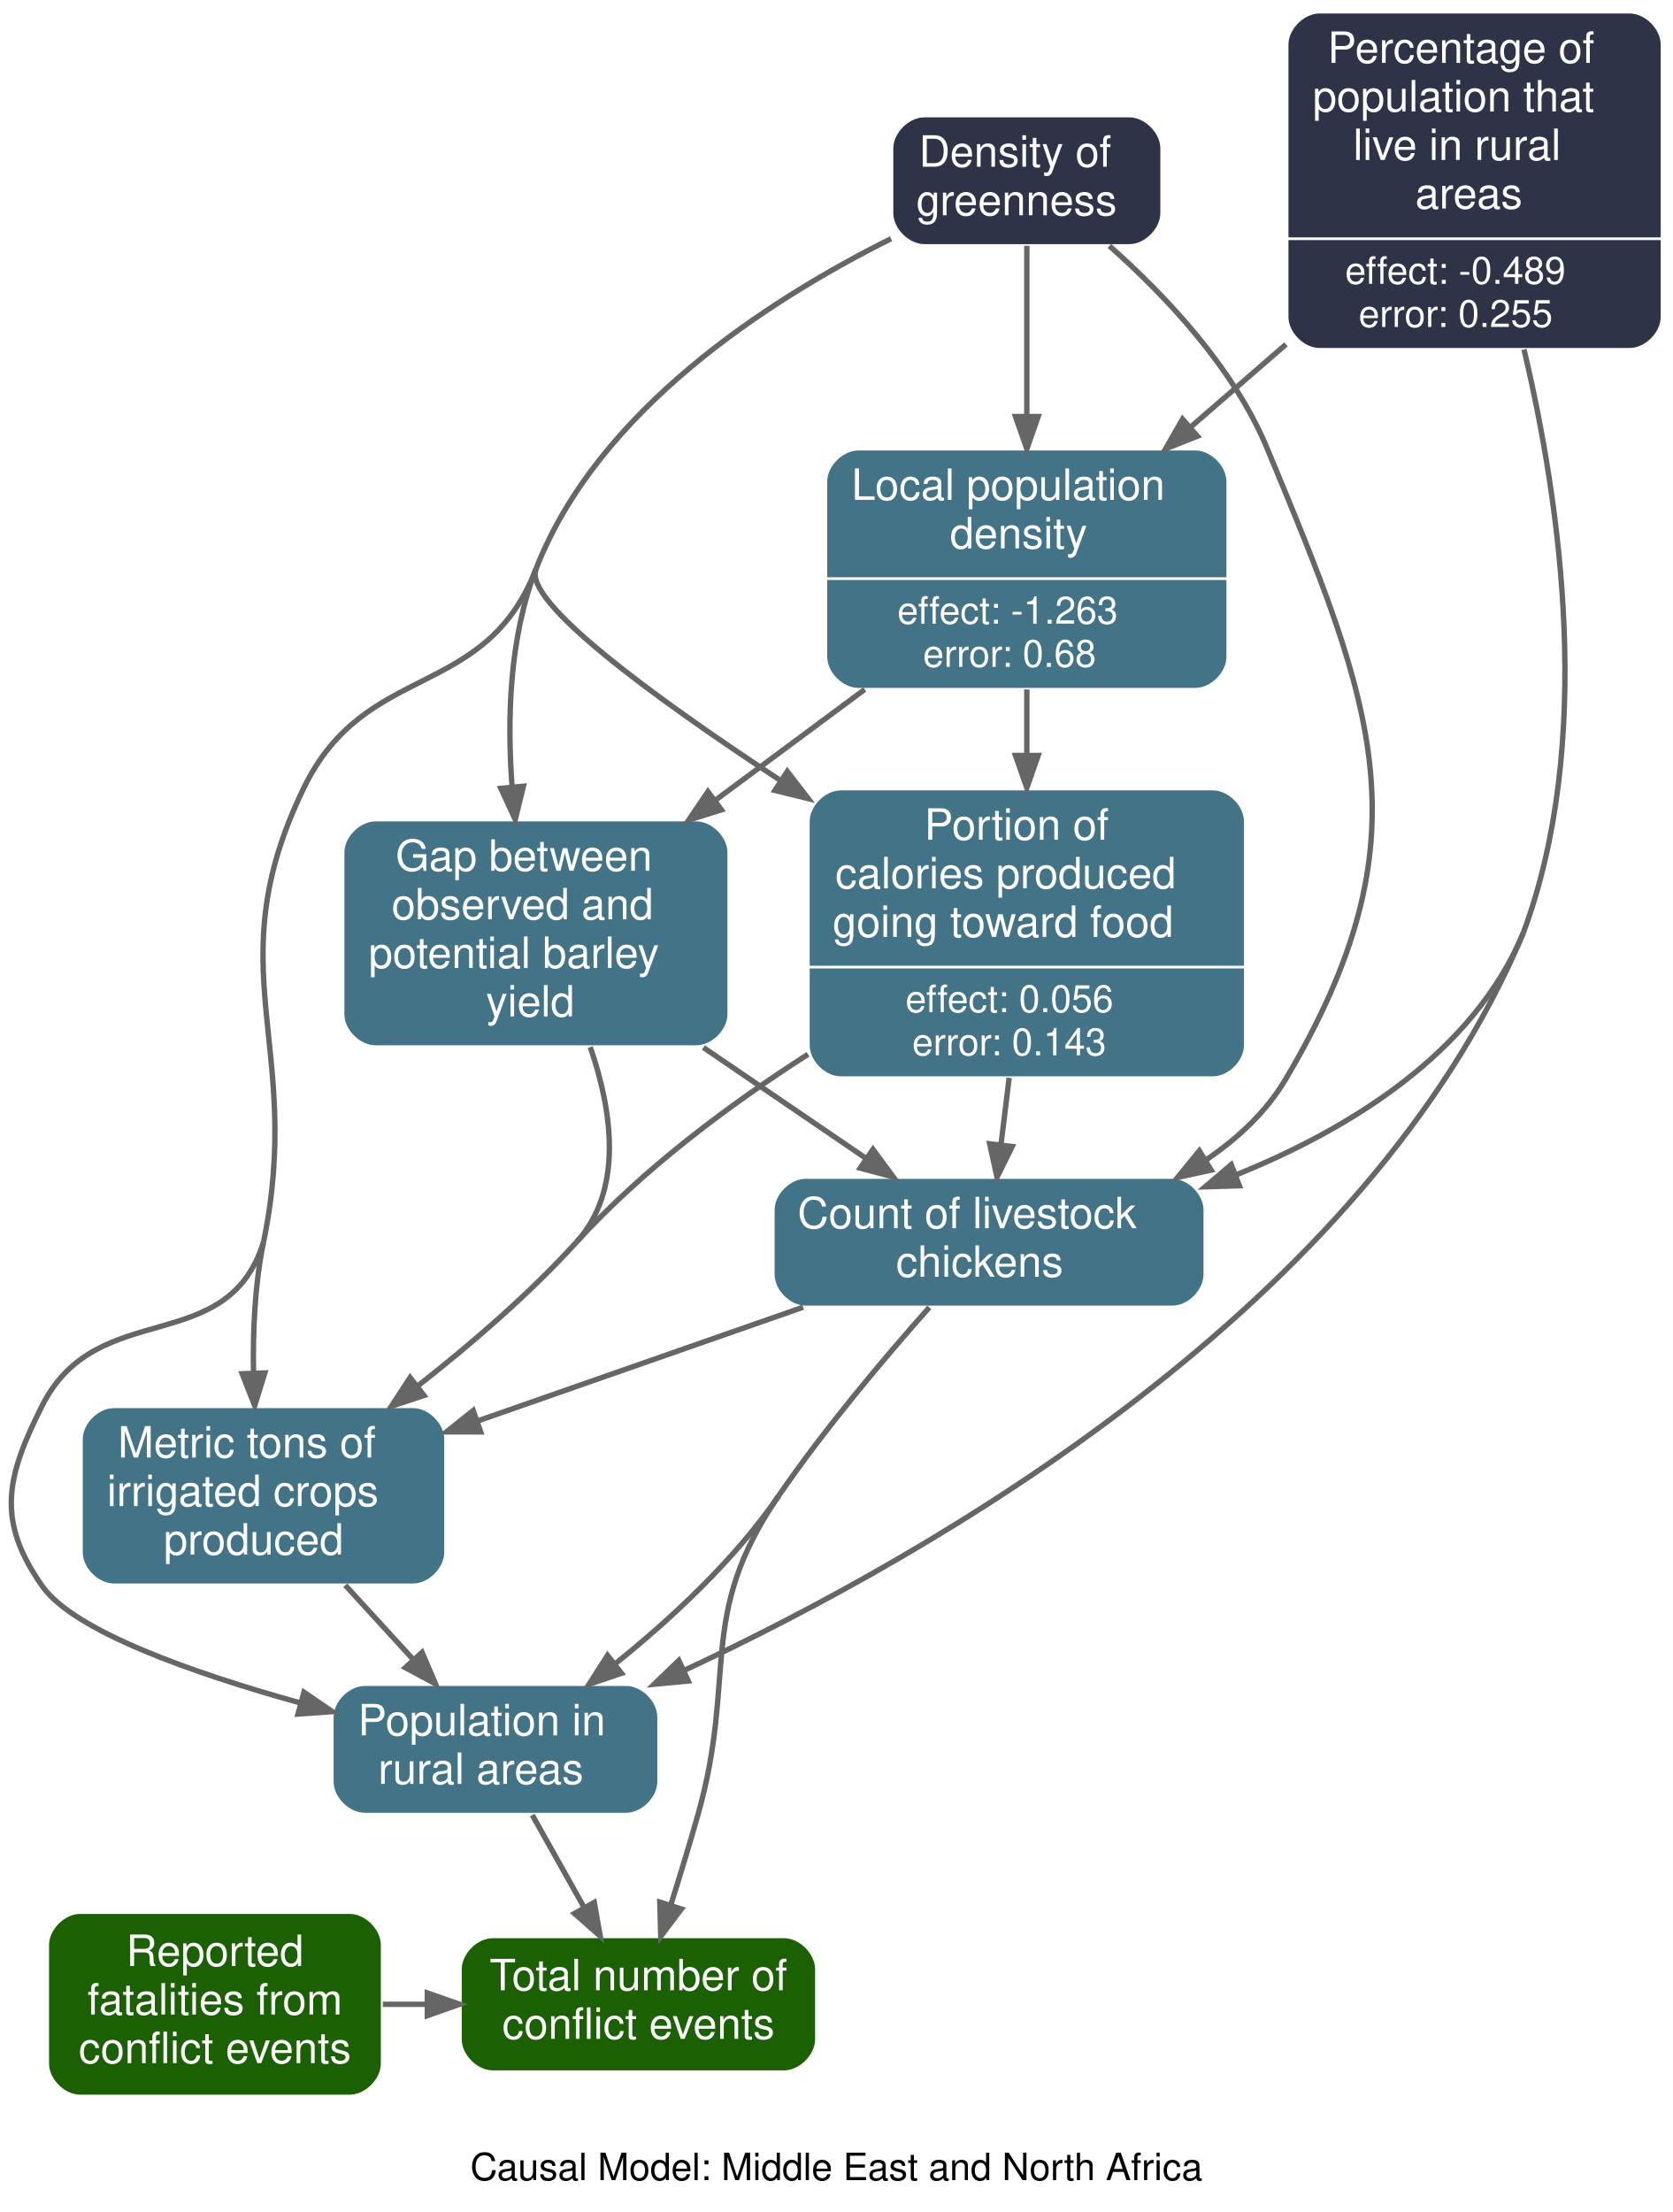
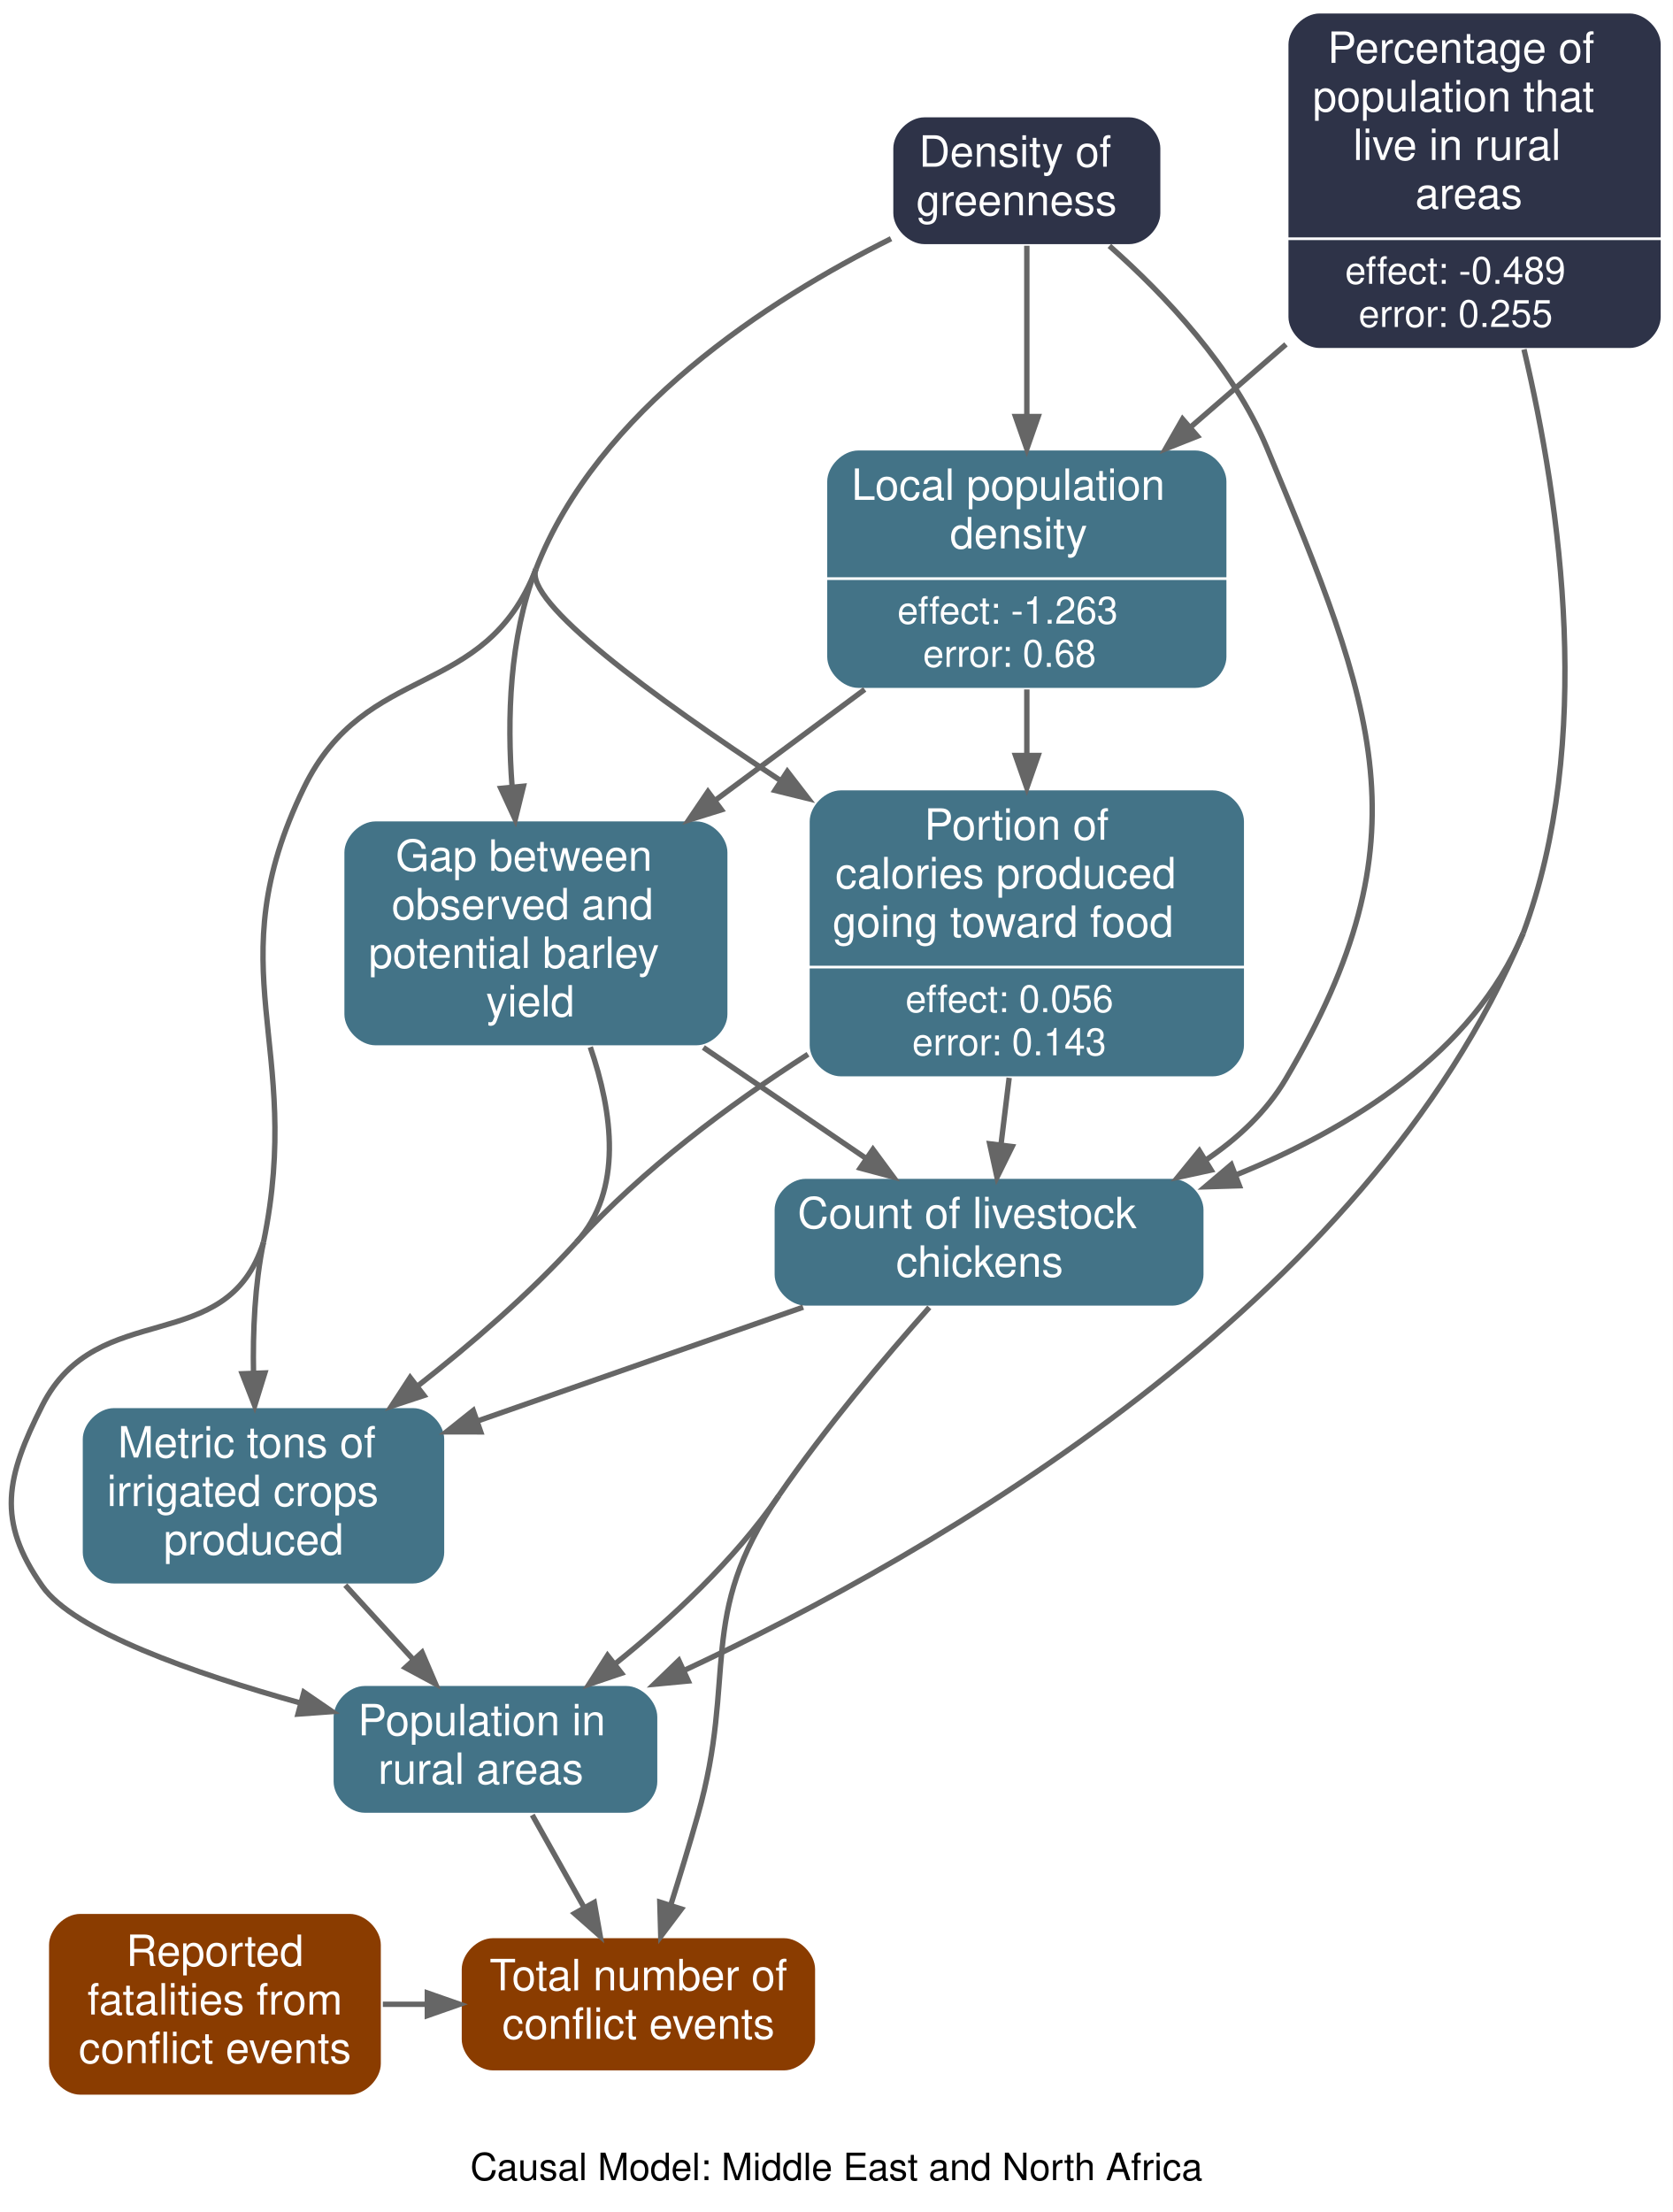
<svg xmlns="http://www.w3.org/2000/svg" width="" height="" viewBox="0.00 0.00 620.18 820.00" preserveAspectRatio="xMinYMin">
  <g id="graph0" class="graph" transform="scale(1 1) rotate(0) translate(4 816)">
    <polygon fill="#ffffff" stroke="transparent" points="-4,4 -4,-816 616.185,-816 616.185,4 -4,4" />
    <text text-anchor="middle" x="306.092" y="-7.8" font-family="Helvetica, Arial, sans-serif" font-size="14.00" fill="#000000">Causal Model: Middle East and North Africa</text>
    <g id="node1" class="node rankB">
      <path fill="none" stroke="#000000" d="M307.685,-416.5C307.685,-416.5 445.685,-416.5 445.685,-416.5 451.685,-416.5 457.685,-422.5 457.685,-428.5 457.685,-428.5 457.685,-511.5 457.685,-511.5 457.685,-517.5 451.685,-523.5 445.685,-523.5 445.685,-523.5 307.685,-523.5 307.685,-523.5 301.685,-523.5 295.685,-517.5 295.685,-511.5 295.685,-511.5 295.685,-428.5 295.685,-428.5 295.685,-422.5 301.685,-416.5 307.685,-416.5" />
      <text text-anchor="start" x="338.685" y="-504.7" font-family="Helvetica, Arial, sans-serif" font-size="16.00" fill="#000000">Portion of</text>
      <text text-anchor="start" x="305.685" y="-486.7" font-family="Helvetica, Arial, sans-serif" font-size="16.00" fill="#000000">calories produced</text>
      <text text-anchor="start" x="304.685" y="-468.7" font-family="Helvetica, Arial, sans-serif" font-size="16.00" fill="#000000">going toward food</text>
      <polyline fill="none" stroke="#000000" points="295.685,-457.5 457.685,-457.5 " />
      <text text-anchor="start" x="331.685" y="-440.8" font-family="Helvetica, Arial, sans-serif" font-size="14.00" fill="#000000">effect: 0.056</text>
      <text text-anchor="start" x="334.185" y="-424.8" font-family="Helvetica, Arial, sans-serif" font-size="14.00" fill="#000000">error: 0.143</text>
    </g>
    <g id="node2" class="node rankB">
      <path fill="none" stroke="#000000" d="M294.685,-331.5C294.685,-331.5 430.685,-331.5 430.685,-331.5 436.685,-331.5 442.685,-337.5 442.685,-343.5 442.685,-343.5 442.685,-367.5 442.685,-367.5 442.685,-373.5 436.685,-379.5 430.685,-379.5 430.685,-379.5 294.685,-379.5 294.685,-379.5 288.685,-379.5 282.685,-373.5 282.685,-367.5 282.685,-367.5 282.685,-343.5 282.685,-343.5 282.685,-337.5 288.685,-331.5 294.685,-331.5" />
      <text text-anchor="start" x="291.685" y="-360.7" font-family="Helvetica, Arial, sans-serif" font-size="16.00" fill="#000000">Count of livestock</text>
      <text text-anchor="start" x="328.185" y="-342.7" font-family="Helvetica, Arial, sans-serif" font-size="16.00" fill="#000000">chickens</text>
    </g>
    <g id="edge1" class="edge">
      <path fill="none" stroke="#666666" stroke-width="2" d="M370.136,-416.438C369.111,-408.059 368.074,-399.575 367.112,-391.707" />
      <polygon fill="#666666" stroke="#666666" stroke-width="2" points="371.253,-390.969 365.627,-379.567 362.915,-391.988 371.253,-390.969" />
    </g>
    <g id="node3" class="node rankB">
      <path fill="none" stroke="#000000" d="M38.185,-228.5C38.185,-228.5 149.185,-228.5 149.185,-228.5 155.185,-228.5 161.185,-234.5 161.185,-240.5 161.185,-240.5 161.185,-282.5 161.185,-282.5 161.185,-288.5 155.185,-294.5 149.185,-294.5 149.185,-294.5 38.185,-294.5 38.185,-294.5 32.185,-294.5 26.185,-288.5 26.185,-282.5 26.185,-282.5 26.185,-240.5 26.185,-240.5 26.185,-234.5 32.185,-228.5 38.185,-228.5" />
      <text text-anchor="start" x="39.685" y="-275.7" font-family="Helvetica, Arial, sans-serif" font-size="16.00" fill="#000000">Metric tons of</text>
      <text text-anchor="start" x="35.685" y="-257.7" font-family="Helvetica, Arial, sans-serif" font-size="16.00" fill="#000000">irrigated crops</text>
      <text text-anchor="start" x="56.685" y="-239.7" font-family="Helvetica, Arial, sans-serif" font-size="16.00" fill="#000000">produced</text>
    </g>
    <g id="edge2" class="edge">
      <path fill="none" stroke="#666666" stroke-width="2" d="M295.561,-425.173C266.143,-406.288 234.161,-382.42 209.685,-355.5" />
    </g>
    <g id="edge3" class="edge">
      <path fill="none" stroke="#666666" stroke-width="2" d="M293.76,-331.415C256.94,-318.548 211.44,-302.649 173.137,-289.264" />
      <polygon fill="#666666" stroke="#666666" stroke-width="2" points="174.213,-285.191 161.499,-285.197 171.442,-293.121 174.213,-285.191" />
    </g>
    <g id="node4" class="node rankB">
      <path fill="none" stroke="#000000" d="M131.185,-143.5C131.185,-143.5 228.185,-143.5 228.185,-143.5 234.185,-143.5 240.185,-149.5 240.185,-155.5 240.185,-155.5 240.185,-179.5 240.185,-179.5 240.185,-185.5 234.185,-191.5 228.185,-191.5 228.185,-191.5 131.185,-191.5 131.185,-191.5 125.185,-191.5 119.185,-185.5 119.185,-179.5 119.185,-179.5 119.185,-155.5 119.185,-155.5 119.185,-149.5 125.185,-143.5 131.185,-143.5" />
      <text text-anchor="start" x="128.685" y="-172.7" font-family="Helvetica, Arial, sans-serif" font-size="16.00" fill="#000000">Population in</text>
      <text text-anchor="start" x="136.185" y="-154.7" font-family="Helvetica, Arial, sans-serif" font-size="16.00" fill="#000000">rural areas</text>
    </g>
    <g id="edge4" class="edge">
      <path fill="none" stroke="#666666" stroke-width="2" d="M340.532,-331.343C324.161,-312.911 301.832,-286.511 284.685,-261.5" />
      <path fill="none" stroke="#666666" stroke-width="2" d="M284.685,-261.5C268.322,-237.634 244.667,-215.756 223.951,-199.124" />
      <polygon fill="#666666" stroke="#666666" stroke-width="2" points="226.41,-195.715 214.37,-191.63 221.234,-202.332 226.41,-195.715" />
    </g>
    <g id="node9" class="node rankC">
      <path fill="none" stroke="#000000" d="M286.685,-98C286.685,-98 178.685,-98 178.685,-98 172.685,-98 166.685,-92 166.685,-86 166.685,-86 166.685,-60 166.685,-60 166.685,-54 172.685,-48 178.685,-48 178.685,-48 286.685,-48 286.685,-48 292.685,-48 298.685,-54 298.685,-60 298.685,-60 298.685,-86 298.685,-86 298.685,-92 292.685,-98 286.685,-98" />
      <text text-anchor="middle" x="232.685" y="-78.2" font-family="Helvetica, Arial, sans-serif" font-size="16.00" fill="#000000">Total number of</text>
      <text text-anchor="middle" x="232.685" y="-60.2" font-family="Helvetica, Arial, sans-serif" font-size="16.00" fill="#000000">conflict events</text>
    </g>
    <g id="edge5" class="edge">
      <path fill="none" stroke="#666666" stroke-width="2" d="M284.685,-261.5C253.964,-216.692 269.502,-195.269 254.685,-143 251.605,-132.136 248.021,-120.403 244.65,-109.706" />
      <polygon fill="#666666" stroke="#666666" stroke-width="2" points="248.619,-108.327 240.974,-98.169 240.615,-110.878 248.619,-108.327" />
    </g>
    <g id="edge6" class="edge">
      <path fill="none" stroke="#666666" stroke-width="2" d="M124.005,-228.359C132.189,-219.415 141.045,-209.735 149.235,-200.782" />
      <polygon fill="#666666" stroke="#666666" stroke-width="2" points="152.472,-203.467 157.473,-191.778 146.274,-197.797 152.472,-203.467" />
    </g>
    <g id="edge7" class="edge">
      <path fill="none" stroke="#666666" stroke-width="2" d="M193.334,-143.164C199.191,-132.72 206.153,-120.306 212.581,-108.845" />
      <polygon fill="#666666" stroke="#666666" stroke-width="2" points="216.321,-110.764 218.528,-98.243 208.994,-106.655 216.321,-110.764" />
    </g>
    <g id="node5" class="node rankB">
      <path fill="none" stroke="#000000" d="M135.185,-428C135.185,-428 254.185,-428 254.185,-428 260.185,-428 266.185,-434 266.185,-440 266.185,-440 266.185,-500 266.185,-500 266.185,-506 260.185,-512 254.185,-512 254.185,-512 135.185,-512 135.185,-512 129.185,-512 123.185,-506 123.185,-500 123.185,-500 123.185,-440 123.185,-440 123.185,-434 129.185,-428 135.185,-428" />
      <text text-anchor="start" x="142.685" y="-493.2" font-family="Helvetica, Arial, sans-serif" font-size="16.00" fill="#000000">Gap between</text>
      <text text-anchor="start" x="141.185" y="-475.2" font-family="Helvetica, Arial, sans-serif" font-size="16.00" fill="#000000">observed and</text>
      <text text-anchor="start" x="132.685" y="-457.2" font-family="Helvetica, Arial, sans-serif" font-size="16.00" fill="#000000">potential barley</text>
      <text text-anchor="start" x="176.185" y="-439.2" font-family="Helvetica, Arial, sans-serif" font-size="16.00" fill="#000000">yield</text>
    </g>
    <g id="edge8" class="edge">
      <path fill="none" stroke="#666666" stroke-width="2" d="M256.764,-427.69C276.796,-414.037 298.617,-399.166 317.218,-386.488" />
      <polygon fill="#666666" stroke="#666666" stroke-width="2" points="319.639,-389.921 327.19,-379.692 314.908,-382.979 319.639,-389.921" />
    </g>
    <g id="edge9" class="edge">
      <path fill="none" stroke="#666666" stroke-width="2" d="M214.847,-427.828C223.107,-403.784 227.15,-374.71 209.685,-355.5" />
      <path fill="none" stroke="#666666" stroke-width="2" d="M209.685,-355.5C192.152,-336.216 170.497,-317.58 150.663,-302.057" />
      <polygon fill="#666666" stroke="#666666" stroke-width="2" points="153.17,-298.687 141.099,-294.697 148.048,-305.344 153.17,-298.687" />
    </g>
    <g id="node6" class="node rankA">
      <path fill="none" stroke="#000000" d="M485.185,-686.5C485.185,-686.5 600.185,-686.5 600.185,-686.5 606.185,-686.5 612.185,-692.5 612.185,-698.5 612.185,-698.5 612.185,-799.5 612.185,-799.5 612.185,-805.5 606.185,-811.5 600.185,-811.5 600.185,-811.5 485.185,-811.5 485.185,-811.5 479.185,-811.5 473.185,-805.5 473.185,-799.5 473.185,-799.5 473.185,-698.5 473.185,-698.5 473.185,-692.5 479.185,-686.5 485.185,-686.5" />
      <text text-anchor="start" x="488.185" y="-792.7" font-family="Helvetica, Arial, sans-serif" font-size="16.00" fill="#000000">Percentage of</text>
      <text text-anchor="start" x="482.685" y="-774.7" font-family="Helvetica, Arial, sans-serif" font-size="16.00" fill="#000000">population that</text>
      <text text-anchor="start" x="497.685" y="-756.7" font-family="Helvetica, Arial, sans-serif" font-size="16.00" fill="#000000">live in rural</text>
      <text text-anchor="start" x="520.685" y="-738.7" font-family="Helvetica, Arial, sans-serif" font-size="16.00" fill="#000000">areas</text>
      <polyline fill="none" stroke="#000000" points="473.185,-727.5 612.185,-727.5 " />
      <text text-anchor="start" x="494.685" y="-710.8" font-family="Helvetica, Arial, sans-serif" font-size="14.00" fill="#000000">effect: -0.489</text>
      <text text-anchor="start" x="499.685" y="-694.8" font-family="Helvetica, Arial, sans-serif" font-size="14.00" fill="#000000">error: 0.255</text>
    </g>
    <g id="edge10" class="edge">
      <path fill="none" stroke="#666666" stroke-width="2" d="M561.007,-686.468C574.723,-628.476 587.023,-540.732 560.685,-470" />
      <path fill="none" stroke="#666666" stroke-width="2" d="M560.685,-470C542.076,-425.628 496.723,-397.609 454.113,-380.403" />
      <polygon fill="#666666" stroke="#666666" stroke-width="2" points="455.485,-376.43 442.777,-376.045 452.471,-384.271 455.485,-376.43" />
    </g>
    <g id="edge11" class="edge">
      <path fill="none" stroke="#666666" stroke-width="2" d="M560.685,-470C502.85,-332.1 342.771,-240.252 249.538,-196.718" />
      <polygon fill="#666666" stroke="#666666" stroke-width="2" points="251.169,-192.845 238.511,-191.649 247.66,-200.477 251.169,-192.845" />
    </g>
    <g id="node7" class="node rankB">
      <path fill="none" stroke="#000000" d="M314.185,-560.5C314.185,-560.5 439.185,-560.5 439.185,-560.5 445.185,-560.5 451.185,-566.5 451.185,-572.5 451.185,-572.5 451.185,-637.5 451.185,-637.5 451.185,-643.5 445.185,-649.5 439.185,-649.5 439.185,-649.5 314.185,-649.5 314.185,-649.5 308.185,-649.5 302.185,-643.5 302.185,-637.5 302.185,-637.5 302.185,-572.5 302.185,-572.5 302.185,-566.5 308.185,-560.5 314.185,-560.5" />
      <text text-anchor="start" x="311.685" y="-630.7" font-family="Helvetica, Arial, sans-serif" font-size="16.00" fill="#000000">Local population</text>
      <text text-anchor="start" x="348.185" y="-612.7" font-family="Helvetica, Arial, sans-serif" font-size="16.00" fill="#000000">density</text>
      <polyline fill="none" stroke="#000000" points="302.185,-601.5 451.185,-601.5 " />
      <text text-anchor="start" x="328.685" y="-584.8" font-family="Helvetica, Arial, sans-serif" font-size="14.00" fill="#000000">effect: -1.263</text>
      <text text-anchor="start" x="338.185" y="-568.8" font-family="Helvetica, Arial, sans-serif" font-size="14.00" fill="#000000">error: 0.68</text>
    </g>
    <g id="edge12" class="edge">
      <path fill="none" stroke="#666666" stroke-width="2" d="M472.767,-688.348C460.951,-678.098 448.772,-667.534 437.221,-657.514" />
      <polygon fill="#666666" stroke="#666666" stroke-width="2" points="439.928,-654.302 428.111,-649.611 434.424,-660.647 439.928,-654.302" />
    </g>
    <g id="edge13" class="edge">
      <path fill="none" stroke="#666666" stroke-width="2" d="M376.685,-560.422C376.685,-552.578 376.685,-544.266 376.685,-535.985" />
      <polygon fill="#666666" stroke="#666666" stroke-width="2" points="380.885,-535.932 376.685,-523.932 372.485,-535.932 380.885,-535.932" />
    </g>
    <g id="edge14" class="edge">
      <path fill="none" stroke="#666666" stroke-width="2" d="M316.587,-560.422C298.77,-547.206 279.16,-532.66 260.975,-519.171" />
      <polygon fill="#666666" stroke="#666666" stroke-width="2" points="263.467,-515.79 251.327,-512.014 258.462,-522.537 263.467,-515.79" />
    </g>
    <g id="node8" class="node rankA">
      <path fill="none" stroke="#000000" d="M338.685,-725C338.685,-725 414.685,-725 414.685,-725 420.685,-725 426.685,-731 426.685,-737 426.685,-737 426.685,-761 426.685,-761 426.685,-767 420.685,-773 414.685,-773 414.685,-773 338.685,-773 338.685,-773 332.685,-773 326.685,-767 326.685,-761 326.685,-761 326.685,-737 326.685,-737 326.685,-731 332.685,-725 338.685,-725" />
      <text text-anchor="start" x="336.685" y="-754.2" font-family="Helvetica, Arial, sans-serif" font-size="16.00" fill="#000000">Density of</text>
      <text text-anchor="start" x="335.685" y="-736.2" font-family="Helvetica, Arial, sans-serif" font-size="16.00" fill="#000000">greenness</text>
    </g>
    <g id="edge15" class="edge">
      <path fill="none" stroke="#666666" stroke-width="2" d="M194.685,-605C190.029,-592.993 237.747,-557.952 285.482,-526.581" />
      <polygon fill="#666666" stroke="#666666" stroke-width="2" points="287.891,-530.024 295.649,-519.952 283.303,-522.988 287.891,-530.024" />
    </g>
    <g id="edge16" class="edge">
      <path fill="none" stroke="#666666" stroke-width="2" d="M407.296,-724.845C427.814,-706.686 453.267,-679.879 465.685,-650 505.615,-553.92 525.64,-505.562 472.685,-416 465.448,-403.761 454.757,-393.832 442.842,-385.829" />
      <polygon fill="#666666" stroke="#666666" stroke-width="2" points="445.021,-382.238 432.594,-379.551 440.633,-389.401 445.021,-382.238" />
    </g>
    <g id="edge17" class="edge">
      <path fill="none" stroke="#666666" stroke-width="2" d="M93.685,-355.5C90.458,-339.862 89.697,-322.446 89.99,-306.896" />
      <polygon fill="#666666" stroke="#666666" stroke-width="2" points="94.187,-307.039 90.423,-294.895 85.793,-306.736 94.187,-307.039" />
    </g>
    <g id="edge18" class="edge">
      <path fill="none" stroke="#666666" stroke-width="2" d="M326.343,-727.511C280.827,-704.776 217.556,-663.978 194.685,-605" />
      <path fill="none" stroke="#666666" stroke-width="2" d="M194.685,-605C175.7,-556.046 131.621,-571.232 108.685,-524 75.843,-456.367 108.88,-429.133 93.685,-355.5" />
      <path fill="none" stroke="#666666" stroke-width="2" d="M93.685,-355.5C80.148,-312.28 32.098,-335.429 11.685,-295 -1.737,-268.418 -5.436,-252.363 11.685,-228 23.406,-211.321 67.424,-195.812 107.461,-184.672" />
      <polygon fill="#666666" stroke="#666666" stroke-width="2" points="108.68,-188.694 119.166,-181.504 106.485,-180.585 108.68,-188.694" />
    </g>
    <g id="edge19" class="edge">
      <path fill="none" stroke="#666666" stroke-width="2" d="M194.685,-605C184.853,-579.648 183.933,-549.549 185.866,-524.211" />
      <polygon fill="#666666" stroke="#666666" stroke-width="2" points="190.053,-524.543 187.017,-512.197 181.691,-523.742 190.053,-524.543" />
    </g>
    <g id="edge20" class="edge">
      <path fill="none" stroke="#666666" stroke-width="2" d="M376.685,-724.898C376.685,-707.684 376.685,-683.785 376.685,-661.85" />
      <polygon fill="#666666" stroke="#666666" stroke-width="2" points="380.885,-661.576 376.685,-649.576 372.485,-661.576 380.885,-661.576" />
    </g>
    <g id="node10" class="node rankC">
      <path fill="none" stroke="#000000" d="M125.685,-107C125.685,-107 25.685,-107 25.685,-107 19.685,-107 13.685,-101 13.685,-95 13.685,-95 13.685,-51 13.685,-51 13.685,-45 19.685,-39 25.685,-39 25.685,-39 125.685,-39 125.685,-39 131.685,-39 137.685,-45 137.685,-51 137.685,-51 137.685,-95 137.685,-95 137.685,-101 131.685,-107 125.685,-107" />
      <text text-anchor="middle" x="75.685" y="-87.2" font-family="Helvetica, Arial, sans-serif" font-size="16.00" fill="#000000">Reported</text>
      <text text-anchor="middle" x="75.685" y="-69.2" font-family="Helvetica, Arial, sans-serif" font-size="16.00" fill="#000000">fatalities from</text>
      <text text-anchor="middle" x="75.685" y="-51.2" font-family="Helvetica, Arial, sans-serif" font-size="16.00" fill="#000000">conflict events</text>
    </g>
    <g id="edge21" class="edge">
      <path fill="none" stroke="#666666" stroke-width="2" d="M137.933,-73C143.425,-73 148.917,-73 154.409,-73" />
      <polygon fill="#666666" stroke="#666666" stroke-width="2" points="154.433,-77.2 166.433,-73 154.432,-68.8 154.433,-77.2" />
    </g>
  </g>
  <style>.node path {
  stroke: #fff;
}
.node text {
  fill: #fff;
}
.node polyline {
  stroke: #fff;
}
.rankA path {
  fill: #2e3348;
}
.rankB path {
  fill: #437387;
}
.rankC path {
-   fill: #1b6002;
+   fill: #8a3c00;
}
</style>
</svg>
